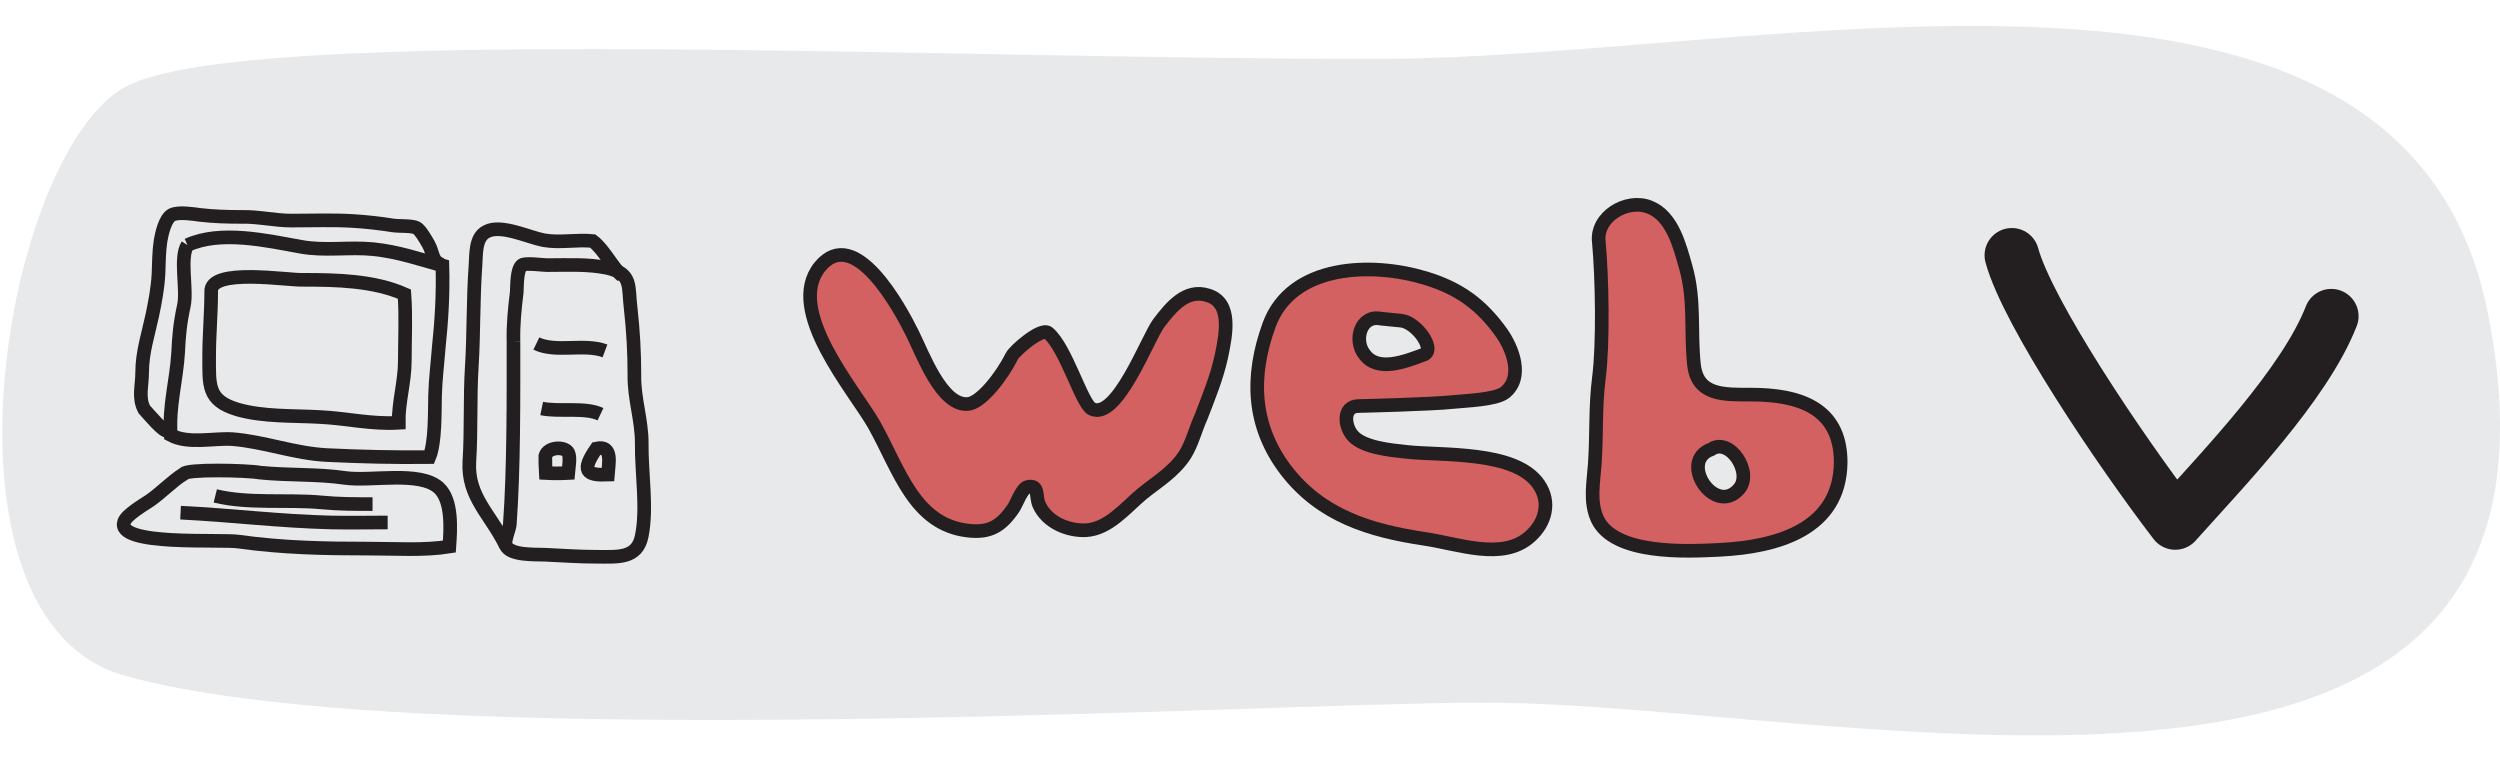
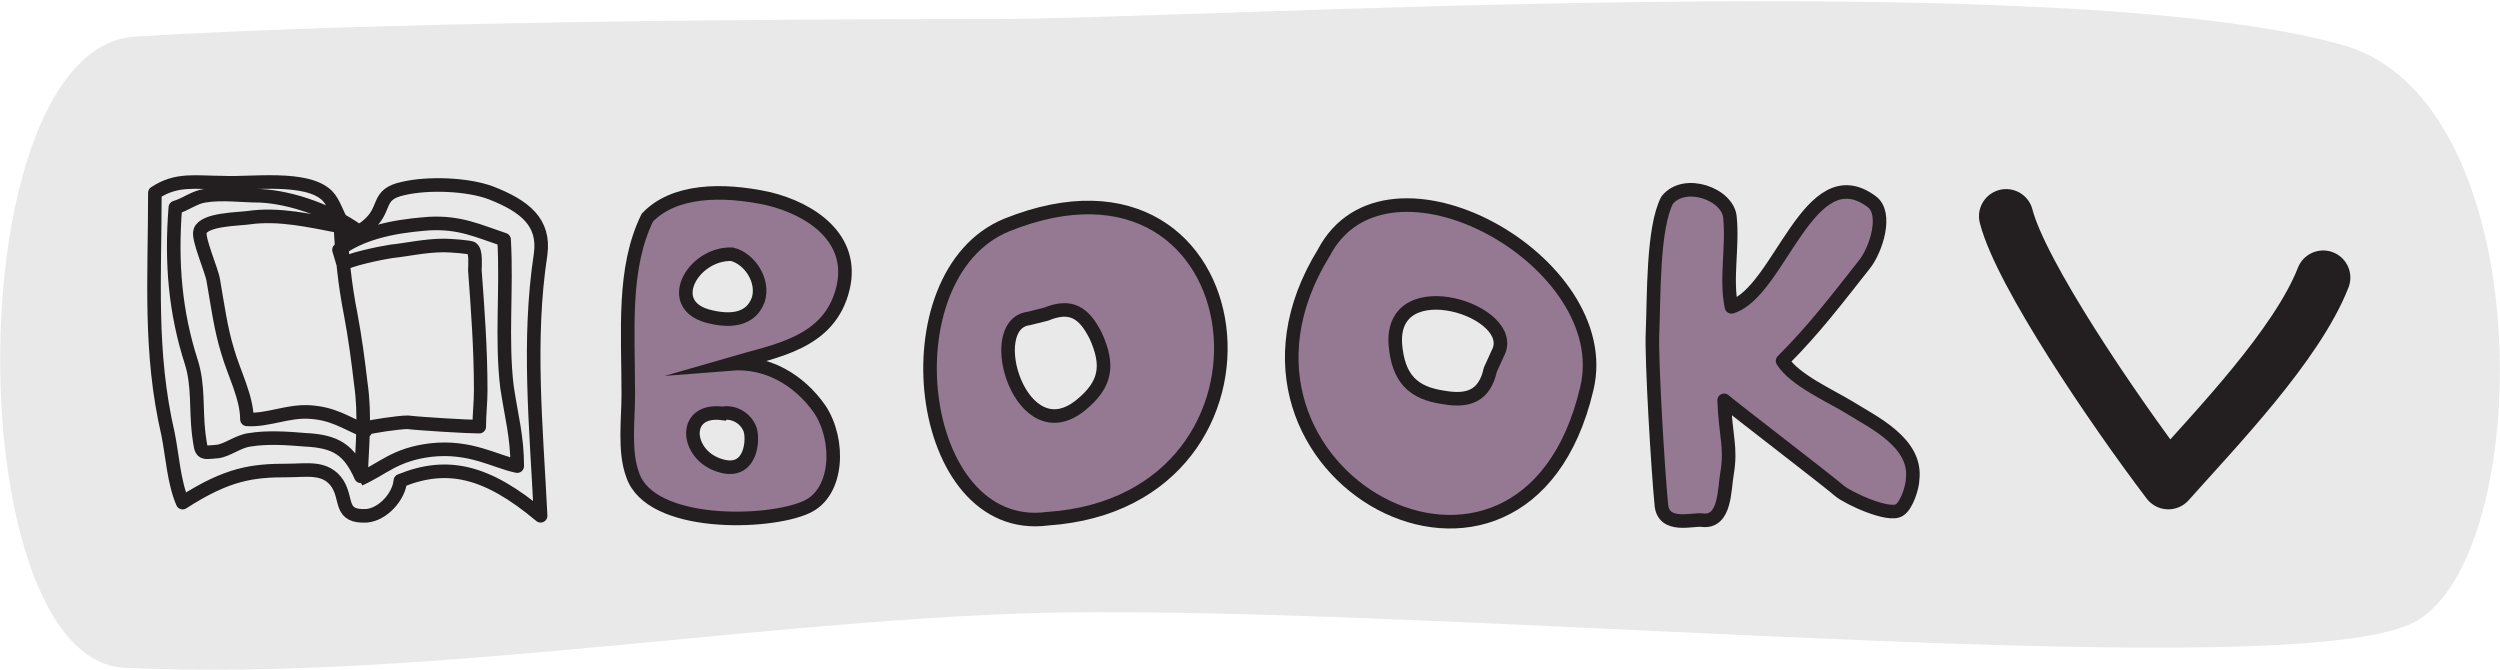
- <svg version="1.1" class="cvg" viewBox="0 396 612 186" enable-background="new 0 396 612 186" xml:space="preserve">
-   <g>
-     <path fill="#E8E9EA" d="M31,417.1c-29.9,15.5-49.7,130.1-0.8,144.2c69.1,19.8,280,6.7,332.6,6.7c89.8,0,275,49.1,246.2-95.5   c-20.5-103-176-62.2-271.1-62.1C234.8,410.7,61,401.6,31,417.1z" />
-     <path fill="none" stroke="#231F20" stroke-width="3.34" stroke-miterlimit="10" d="M51.7,467.5c0,5.3-0.5,10.4-0.5,15.7   c0,7.2-0.4,10.8,6.8,13c6.4,1.9,13.9,1.5,20.5,1.9c6.3,0.3,12.4,1.8,19.1,1.4c-0.1-4.9,1.5-10.1,1.5-15.1c0-5.4,0.3-11-0.1-16.4   c-7.5-3.3-16.5-3.5-24.7-3.5C70.7,464.7,51.2,461.4,51.7,467.5z" />
-     <path fill="none" stroke="#231F20" stroke-width="3.34" stroke-miterlimit="10" d="M45.9,456c-2,3.1,0,10.9-0.9,14.9   c-0.9,4.1-1.2,7.2-1.4,11.5c-0.4,6.7-2.3,13-1.8,20.1c4.3,2.3,10.5,0.7,15.1,1c7.7,0.6,15.2,3.5,23.1,3.9   c8.4,0.4,16.6,0.6,25.1,0.5c1.5-3.6,1.3-11.1,1.4-15c0.1-4.1,0.6-7.8,0.9-11.8c0.7-6.6,1.1-13.2,0.9-20.1c-5.7-1.6-11-3.4-16.9-4   c-5.9-0.6-11.9,0.5-17.8-0.6C65.3,454.9,54,452.3,45.9,456" />
-     <path fill="none" stroke="#231F20" stroke-width="3.34" stroke-miterlimit="10" d="M45,512c-2.8,1.7-5.6,4.7-8.4,6.6   c-1.5,1-5.6,3.4-6.2,5.1c-2.2,6.1,23.9,4.2,28.1,4.9c10.8,1.5,20.9,1.7,31.8,1.7c6.5,0,13.5,0.5,19.7-0.5   c0.3-4.2,0.8-11.3-2.6-14.4c-4.7-4.2-16.5-1.5-22.9-2.4c-6.8-1-13.9-0.6-20.8-1.3C60.4,511.1,45.5,510.8,45,512z" />
-     <path fill="none" stroke="#231F20" stroke-width="3.34" stroke-miterlimit="10" d="M44.2,521.5c12.2,0.6,24.4,2.1,36.8,2.4   c4.7,0.1,9.2,0,13.9,0" />
-     <path fill="none" stroke="#231F20" stroke-width="3.34" stroke-miterlimit="10" d="M52.7,517.4c8.1,2,17.7,0.8,26.1,1.6   c4.1,0.4,8.2,0.4,12.4,0.4" />
-     <path fill="none" stroke="#231F20" stroke-width="3.34" stroke-miterlimit="10" d="M125.7,479.6c0,13.9,0.1,30.9-0.9,44.8   c-0.1,1.1-1.4,4.1-1,5.1c1.1,2.5,6.9,2.2,9.7,2.3c4.3,0.2,8.3,0.5,12.8,0.5c5,0,9.7,0.5,10.8-5.1c1.4-6.9-0.1-15.5,0-22.7   c0-5.8-1.9-10.9-1.8-16.7c0-5.6-0.3-10.8-0.9-16.2c-0.7-5.5,0.5-8.6-5.7-10c-4.7-1-9.9-0.7-14.8-0.7c-1,0-5.3-0.6-6.1,0   c-1.3,1-1.2,4.8-1.3,6.6C126,471.6,125.6,475.5,125.7,479.6" />
-     <path fill="none" stroke="#231F20" stroke-width="3.34" stroke-miterlimit="10" d="M131.3,480.1c4.8,2.3,11.7-0.1,16.8,1.8" />
-     <path fill="none" stroke="#231F20" stroke-width="3.34" stroke-miterlimit="10" d="M132.6,496c4.4,0.9,10.6-0.4,14.4,1.4" />
-     <path fill="none" stroke="#231F20" stroke-width="3.34" stroke-miterlimit="10" d="M133.5,507.6c0,1.4,0,2.7,0.1,4.2   c1.8,0.1,3.7,0.1,5.5,0c0.1-1.2,0.6-3.9,0-5C138.2,505.2,134.1,505.4,133.5,507.6z" />
-     <path fill="none" stroke="#231F20" stroke-width="3.34" stroke-miterlimit="10" d="M146,505.8c-3.8,5.5-2.5,6.6,2.8,6.4   C149,509.5,150.1,504.9,146,505.8z" />
-     <path fill="none" stroke="#231F20" stroke-width="3.34" stroke-miterlimit="10" d="M152.3,463.5c-2.1-1.6-4.4-6.4-7.2-8.5   c-4-0.4-8,0.5-12-0.2c-3.7-0.7-10.5-4-14-2.1c-2.8,1.4-2.5,5.5-2.7,8.3c-0.6,8.2-0.4,16.6-0.9,24.7c-0.5,7.7-0.1,15.5-0.6,23.3   c-0.5,8.6,5.1,12.8,8.9,20.5" />
-     <path fill="none" stroke="#231F20" stroke-width="3.34" stroke-miterlimit="10" d="M108.3,460.8c-2.6-0.6-2.2-2.9-3.4-5   c-0.5-0.9-2-3.5-2.9-4c-1.1-0.6-4.3-0.4-5.7-0.6c-3.1-0.5-6.6-0.9-9.9-1.1c-5-0.3-10.1-0.1-15-0.1c-4.2,0-8.1-1-12.2-0.9   c-3.5,0-6.9-0.1-10.3-0.5c-1.5-0.2-5.2-0.8-6.8,0c-1.7,0.9-2.5,4.6-2.8,6.4c-0.4,2.6-0.4,5.5-0.5,8.1c-0.2,3.5-0.8,6.6-1.5,10   c-1,4.7-2.5,9.2-2.5,14c0,3.4-1,6.2,0.5,9.1c1.2,1.3,4.7,5.6,5.8,5.3" />
-     <path fill="#D46161" stroke="#231F20" stroke-width="3.34" stroke-miterlimit="10" d="M247.7,483.2c-2.4,4.8-7.5,11.5-10.8,11.7   c-6.4,0.5-11-12.2-13.5-17.2c-3.1-6.3-14.2-26.8-22.7-16.4c-8.6,10.7,8.4,30.1,13.3,38.7c6.2,11.1,9.8,24.4,23,25.9   c5.3,0.6,8.1-1.1,11.1-5.5c0.7-1,2.1-5,3.5-5.2c2.8-0.6,1.9,2.2,2.7,4.2c1.9,4.5,7.2,6.6,11.5,6.4c5.6-0.3,9.7-5.5,13.9-9   c3.6-2.9,7.7-5.3,10.4-9.5c1.7-2.7,2.5-6.1,3.9-9.2c2-5.2,3.8-9.5,5-14.9c1.1-5.3,2.7-13.1-3.3-14.9c-5.3-1.7-9,2.8-12.1,6.9   c-2.8,3.9-10.2,23.8-16.3,20.9c-2.5-1.2-6.3-14.9-10.7-18.6C254.9,476.1,248.3,481.9,247.7,483.2z" />
-     <path fill="#D46161" stroke="#231F20" stroke-width="3.34" stroke-miterlimit="10" d="M428.6,492.6c-6.5,0-13,0.3-13.9-7.2   c-0.9-8.2,0.3-15.7-2-23.9c-1.5-5.3-3.3-12.6-8.9-14.8c-5.6-2.2-13.2,2.4-12.4,8.6c0.8,8.7,1.1,24.9,0,33.3c-0.9,7-0.5,13.9-1,21   c-0.3,4.5-1.3,9.1,0.6,13.4c4.1,8.9,21.9,8,29.9,7.6c14.2-0.7,29.5-5,29.7-21.4C450.6,495.7,440.2,492.6,428.6,492.6z M425.7,515.7   c-5.9,6.8-14.9-6.8-6.8-9.7C423.4,502.9,429.2,511.7,425.7,515.7z" />
-     <path fill="#D46161" stroke="#231F20" stroke-width="3.34" stroke-miterlimit="10" d="M376.7,514.6c-5.7-8.4-23.8-7-32.6-8   c-3.6-0.4-10.3-1-12.9-3.9c-2.1-2.3-2.6-7.2,1.3-7.3c0,0,17.7-0.4,23.3-1c2.7-0.3,10.3-0.5,12.6-2.3c4.7-3.8,1.8-10.9-0.8-14.6   c-5-7-10.4-10.9-18.6-13.4c-13.1-4-32.8-3.5-38.3,11.4c-4.6,12.6-4.2,24.7,4.1,35.6c8.6,11.2,20.6,14.8,33.9,16.8   c8.3,1.2,19.2,5.5,25.9-0.6C378.3,524,379.7,519,376.7,514.6z M338,474l5,0.5c3.9,0.4,8.8,7.5,5.3,8.4c-4.3,1.6-11.1,4.3-14.3-0.2   C331.3,479.3,333.1,473,338,474z" />
-     <path fill="none" stroke="#231F20" stroke-width="13.36" stroke-linecap="round" stroke-linejoin="round" stroke-miterlimit="10" d="   M492.5,458.5c3.8,14,26.2,47.4,40,65.4c11.9-13.3,31.7-33.8,38.2-50.5" />
-   </g>
+ <svg xmlns="http://www.w3.org/2000/svg" version="1.1" id="Layer_1" x="0px" y="0px" viewBox="0 0 171.1 45.8" enable-background="new 0 0 171.1 45.8" xml:space="preserve">
+   <path fill="#E9E9EA" d="M165.2,42.6c8.3-4.3,8.8-35.6-4.8-39.5c-19.2-5.5-77.9-1.8-92.5-1.8c-16.2,0-42.1,0.2-58.6,1.2  C-3,3.2-2.9,45.1,8.5,45.7c20.9,1,46.5-3.8,66.3-3.8C103.5,41.8,156.8,46.9,165.2,42.6z" />
+   <path fill="#957992" stroke="#231F20" stroke-width="0.929" stroke-miterlimit="10" d="M57.7,19.7c0.8-3.4-2.2-5.4-5.1-6.1  c-3.2-0.7-6.5-0.6-8.3,1.3c-1.7,3.5-1.3,7.7-1.3,12.1c0,1.7-0.3,3.9,0.3,5.5c1.2,3.6,9.3,3.4,11.9,2.2c2.2-1,2.3-4.6,0.9-6.7  c-1.4-2-3.6-3.3-6.1-3.1C53.1,24,56.8,23.5,57.7,19.7z M51.3,29.3c0.3,0.6,0.2,3.4-2.2,2.5c-2.2-0.8-2.4-3.9,0.4-3.5  C49.6,28.2,50.8,28.2,51.3,29.3z M51.9,20.5c-0.5,1.4-1.9,1.5-3.2,1.2c-3.4-0.7-1.3-4.4,1.4-4.3C51.3,17.7,52.3,19.2,51.9,20.5z" />
+   <path fill="#957992" stroke="#231F20" stroke-width="0.929" stroke-miterlimit="10" d="M68.9,15.4c-8.3,3.4-6.3,21.3,2.8,20.1  C89.4,34.3,86.3,8.4,68.9,15.4z M74,27.7c-4.1,3.4-6.8-5.5-3.6-5.9l1.2-0.3c1.7-0.7,2.6-0.1,3.4,1.5C75.9,25,75.7,26.3,74,27.7z" />
+   <path fill="#957992" stroke="#231F20" stroke-width="0.929" stroke-miterlimit="10" d="M90.6,17.3c-9.3,15.1,13.7,27.6,18,9.3  C110.7,17.9,94.9,9.1,90.6,17.3z M102.5,24.2l-0.5,1.1c-0.4,1.8-1.5,2.2-3.2,1.9c-2.1-0.3-3.1-1.3-3.3-3.6  C95.1,18.4,104.1,21.3,102.5,24.2z" />
+   <path fill="#957992" stroke="#231F20" stroke-width="0.929" stroke-linejoin="round" stroke-miterlimit="10" d="M113.1,22.7  c-0.1,1.8,0.4,9.9,0.6,11.8c0.1,1.7,2.2,1,2.8,1.1c1.6,0.2,1.5-2.1,1.7-3.2c0.3-1.8-0.1-2.5-0.2-5c0.7,0.6,7.1,5.5,7.9,6.2  c0.6,0.5,3.4,1.8,4.1,1.3c0.5-0.3,0.9-1.6,0.9-2.1c0.3-2.5-2.7-3.9-4.3-4.9c-1.3-0.8-3.8-1.9-4.6-3.2c2.2-2.2,3.7-4.2,5.6-6.6  c0.8-1,1.6-3.5,0.5-4.3c-4.3-3.2-6.3,6.2-9.6,7.2c-0.4-1.9,0.1-4.1-0.1-6.1c-0.1-1.6-3.1-2.7-4.3-1.2  C113.1,15.6,113.2,20.4,113.1,22.7z" />
+   <path fill="none" stroke="#231F20" stroke-width="0.929" stroke-linejoin="round" stroke-miterlimit="10" d="M10.6,13.2  c0,5.8-0.4,10.9,0.9,16.5c0.3,1.5,0.4,3.3,1,4.7c3.1-2,4.8-2.2,7.2-2.2c1.3,0,2.6-0.3,3.4,0.9c0.7,1.1,0.1,2.3,2,2.2  c1.1-0.1,2.2-1.3,2.3-2.4c3.2-1.3,5.9-0.7,9.6,2.4c-0.3-6.1-0.9-12,0-17.9c0.3-2.2-1.1-3.3-3.4-4.2c-1.6-0.6-4.3-0.7-6-0.3  c-1.9,0.4-1.1,1.4-2.4,2.5c-1.8,1.6-1.9-1.1-2.8-2c-1.4-1.4-5.3-0.8-7.1-0.9C13.4,12.5,12.1,12.2,10.6,13.2z" />
+   <path fill="none" stroke="#231F20" stroke-width="0.929" stroke-linejoin="round" stroke-miterlimit="10" d="M24.5,15.8  c-1.8-1.3-4.5-2.3-6.7-2.4c-1.2,0-2.6-0.2-3.8,0c-0.7,0.1-1.3,0.6-2,0.8c-0.3,3.8,0,7.2,1.1,10.6c0.5,1.6,0.3,3.2,0.5,4.9  c0.2,1.4,0.1,1.3,1.3,1.2c0.7-0.1,1.4-0.7,2.2-0.8c1.2-0.2,2.6-0.1,3.8,0c2.1,0.1,3,0.7,3.8,2.5c0.1-2.2,0.3-4.2,0-6.3  c-0.2-1.7-0.4-3.2-0.7-4.8c-0.4-2-0.6-4-0.7-6c-2.1-0.4-4.2-0.9-6.3-0.6c-0.7,0.1-3,0.1-3.3,0.9c-0.2,0.5,0.8,2.7,0.9,3.4  c0.3,1.7,0.5,3.3,1,4.9c0.4,1.4,1.3,3.1,1.3,4.6c1.4,0.1,2.8-0.6,4.3-0.5c1.6,0.1,2.4,0.7,3.8,1.3l0.1-0.2c0.2-0.1,2.2-0.4,2.8-0.4  c0.8,0.1,4.1,0.3,4.9,0.3c0-0.9,0.1-1.6,0.1-2.5c0-2.8-0.2-5.5-0.4-8.2c0-0.3,0.1-1.3-0.2-1.5c-0.1-0.1-1.5-0.2-1.9-0.2  c-1.3,0-2.6,0.3-3.6,0.4c-0.7,0.1-3.1,0.6-3.3,0.9l-0.3-1c2-1.5,5-1.7,6.2-1.8c2.1-0.1,3.3,0.5,5.1,1.1c0.2,3.4-0.2,6.8,0.2,10.1  c0.3,2,0.7,3.4,0.7,5.4c-1.5-0.3-3.2-1.4-5.9-1.1c-2.5,0.3-3.3,1.3-4.9,2" />
+   <path fill="none" stroke="#231F20" stroke-width="3.717" stroke-linecap="round" stroke-linejoin="round" stroke-miterlimit="10" d="  M137.3,14.8c1,3.9,7.3,13.2,11.1,18.2c3.3-3.7,8.8-9.4,10.6-14" />
</svg>
